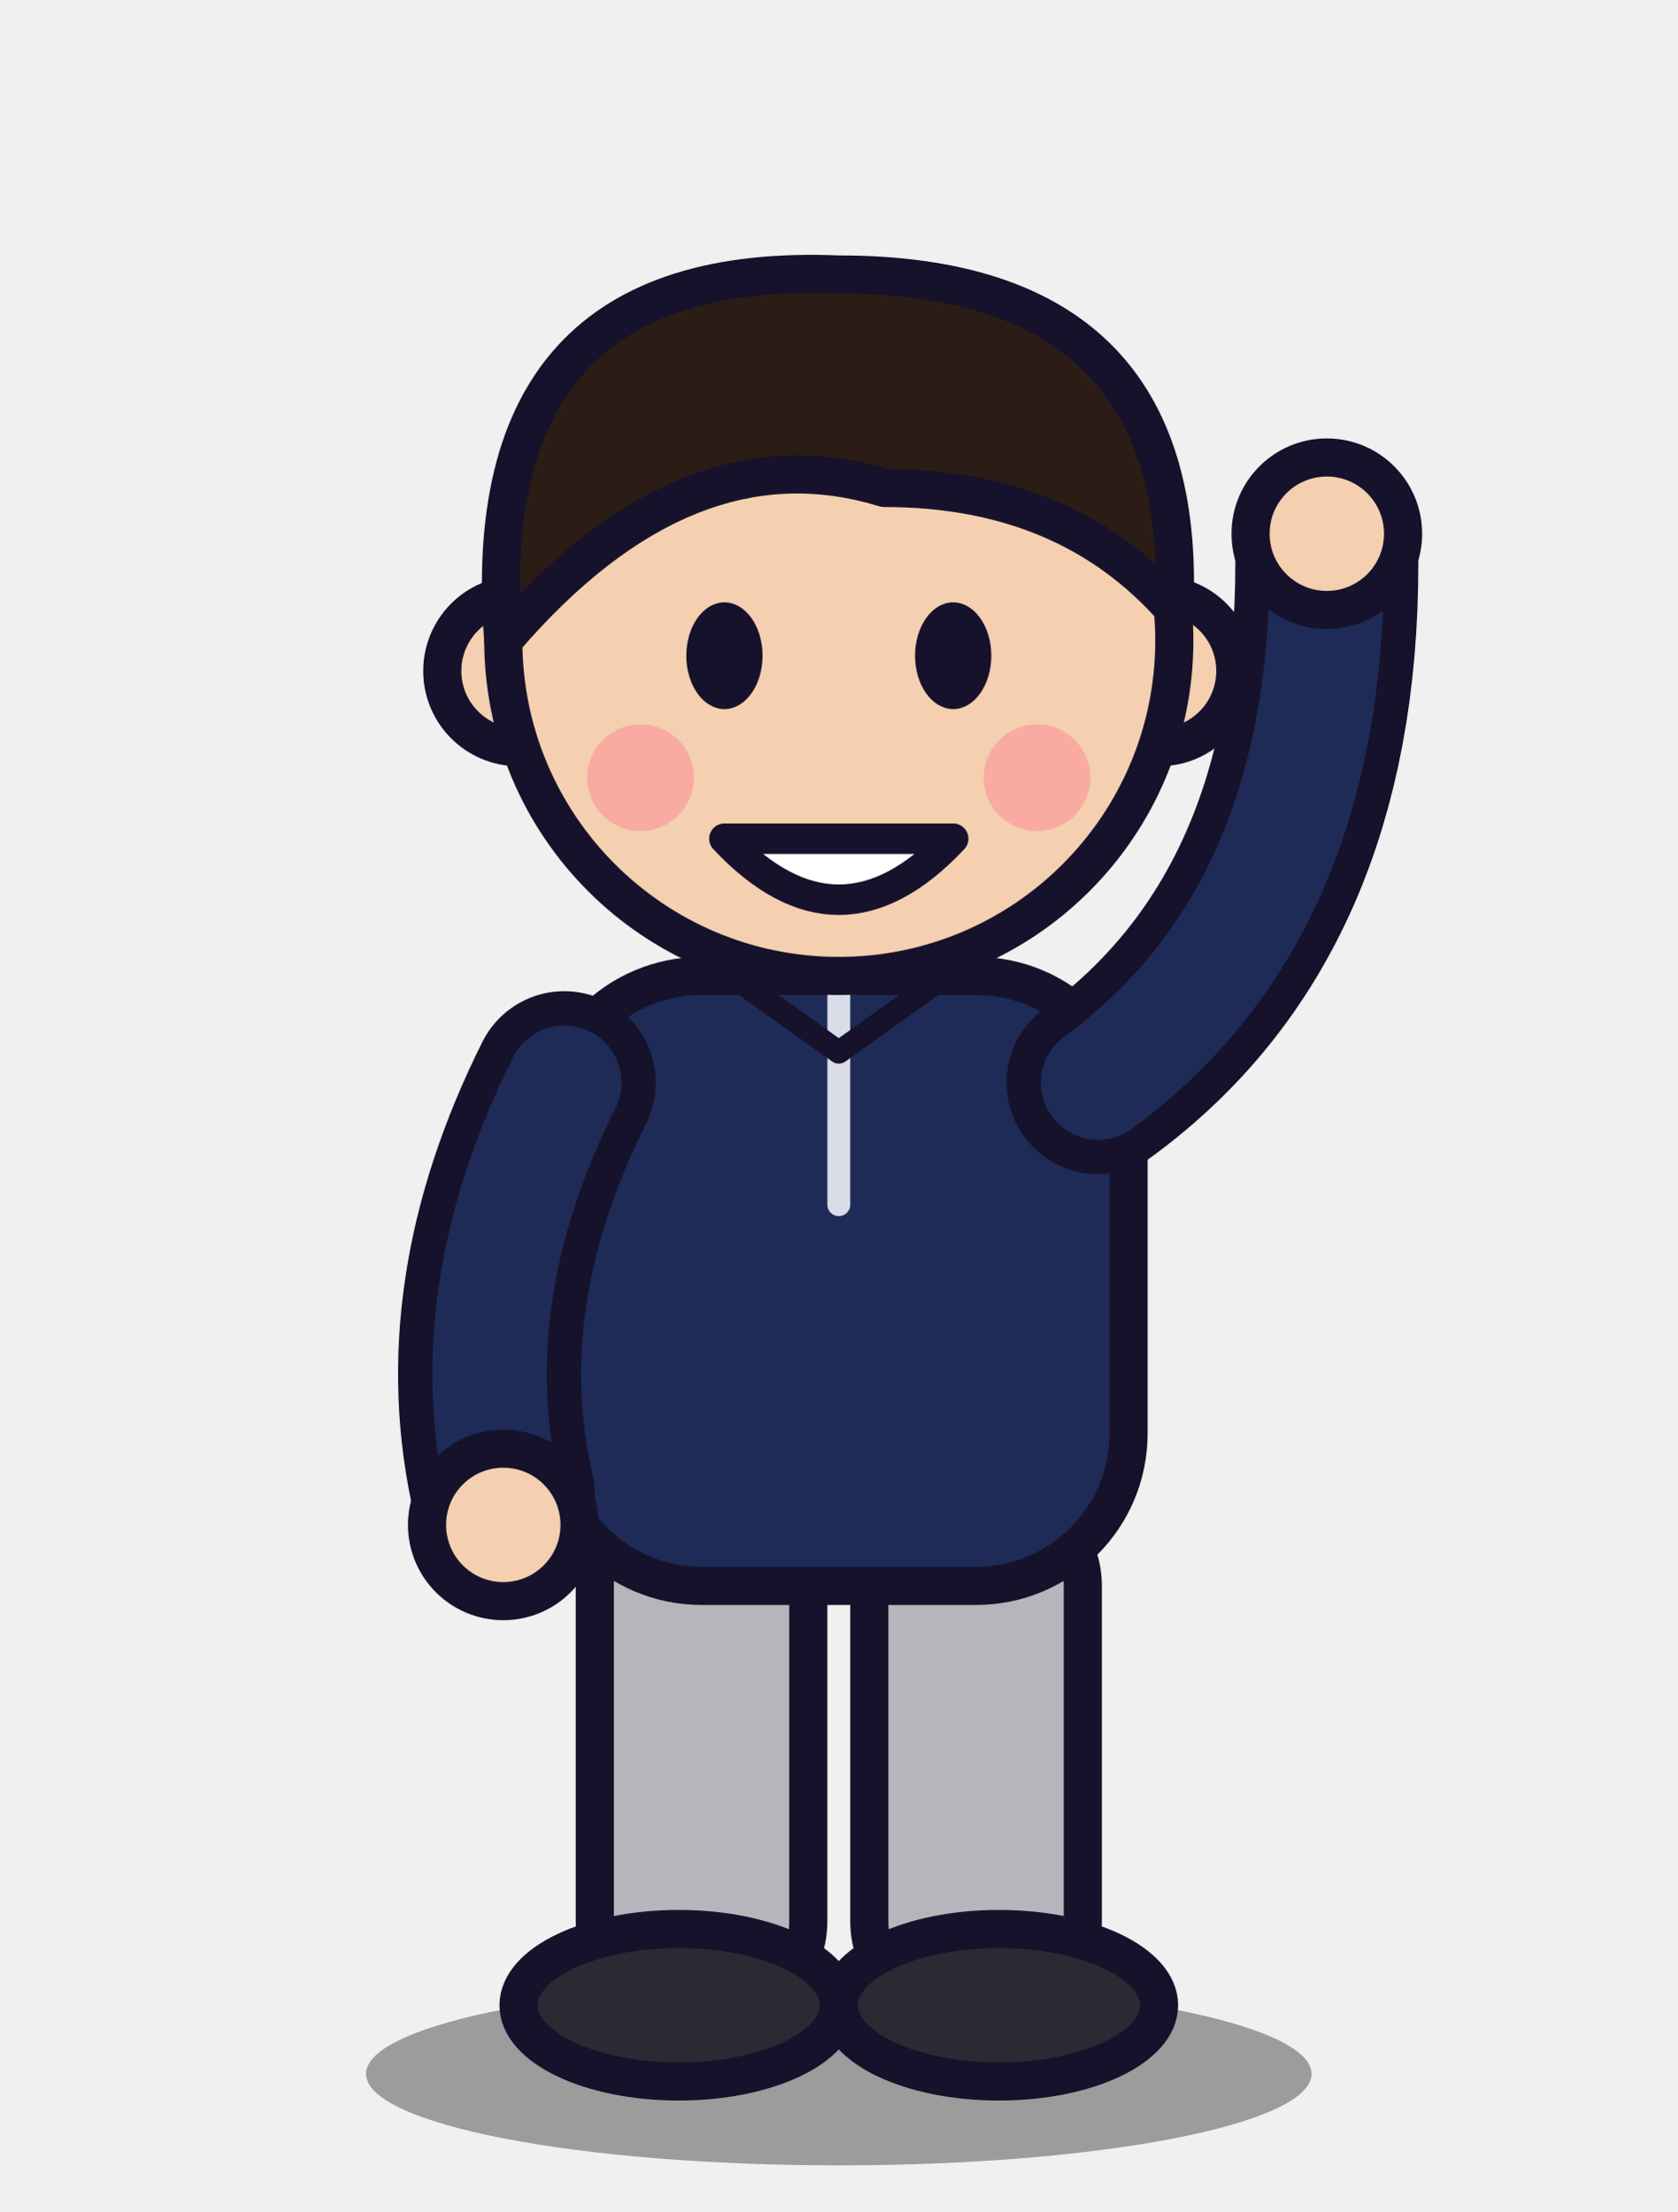
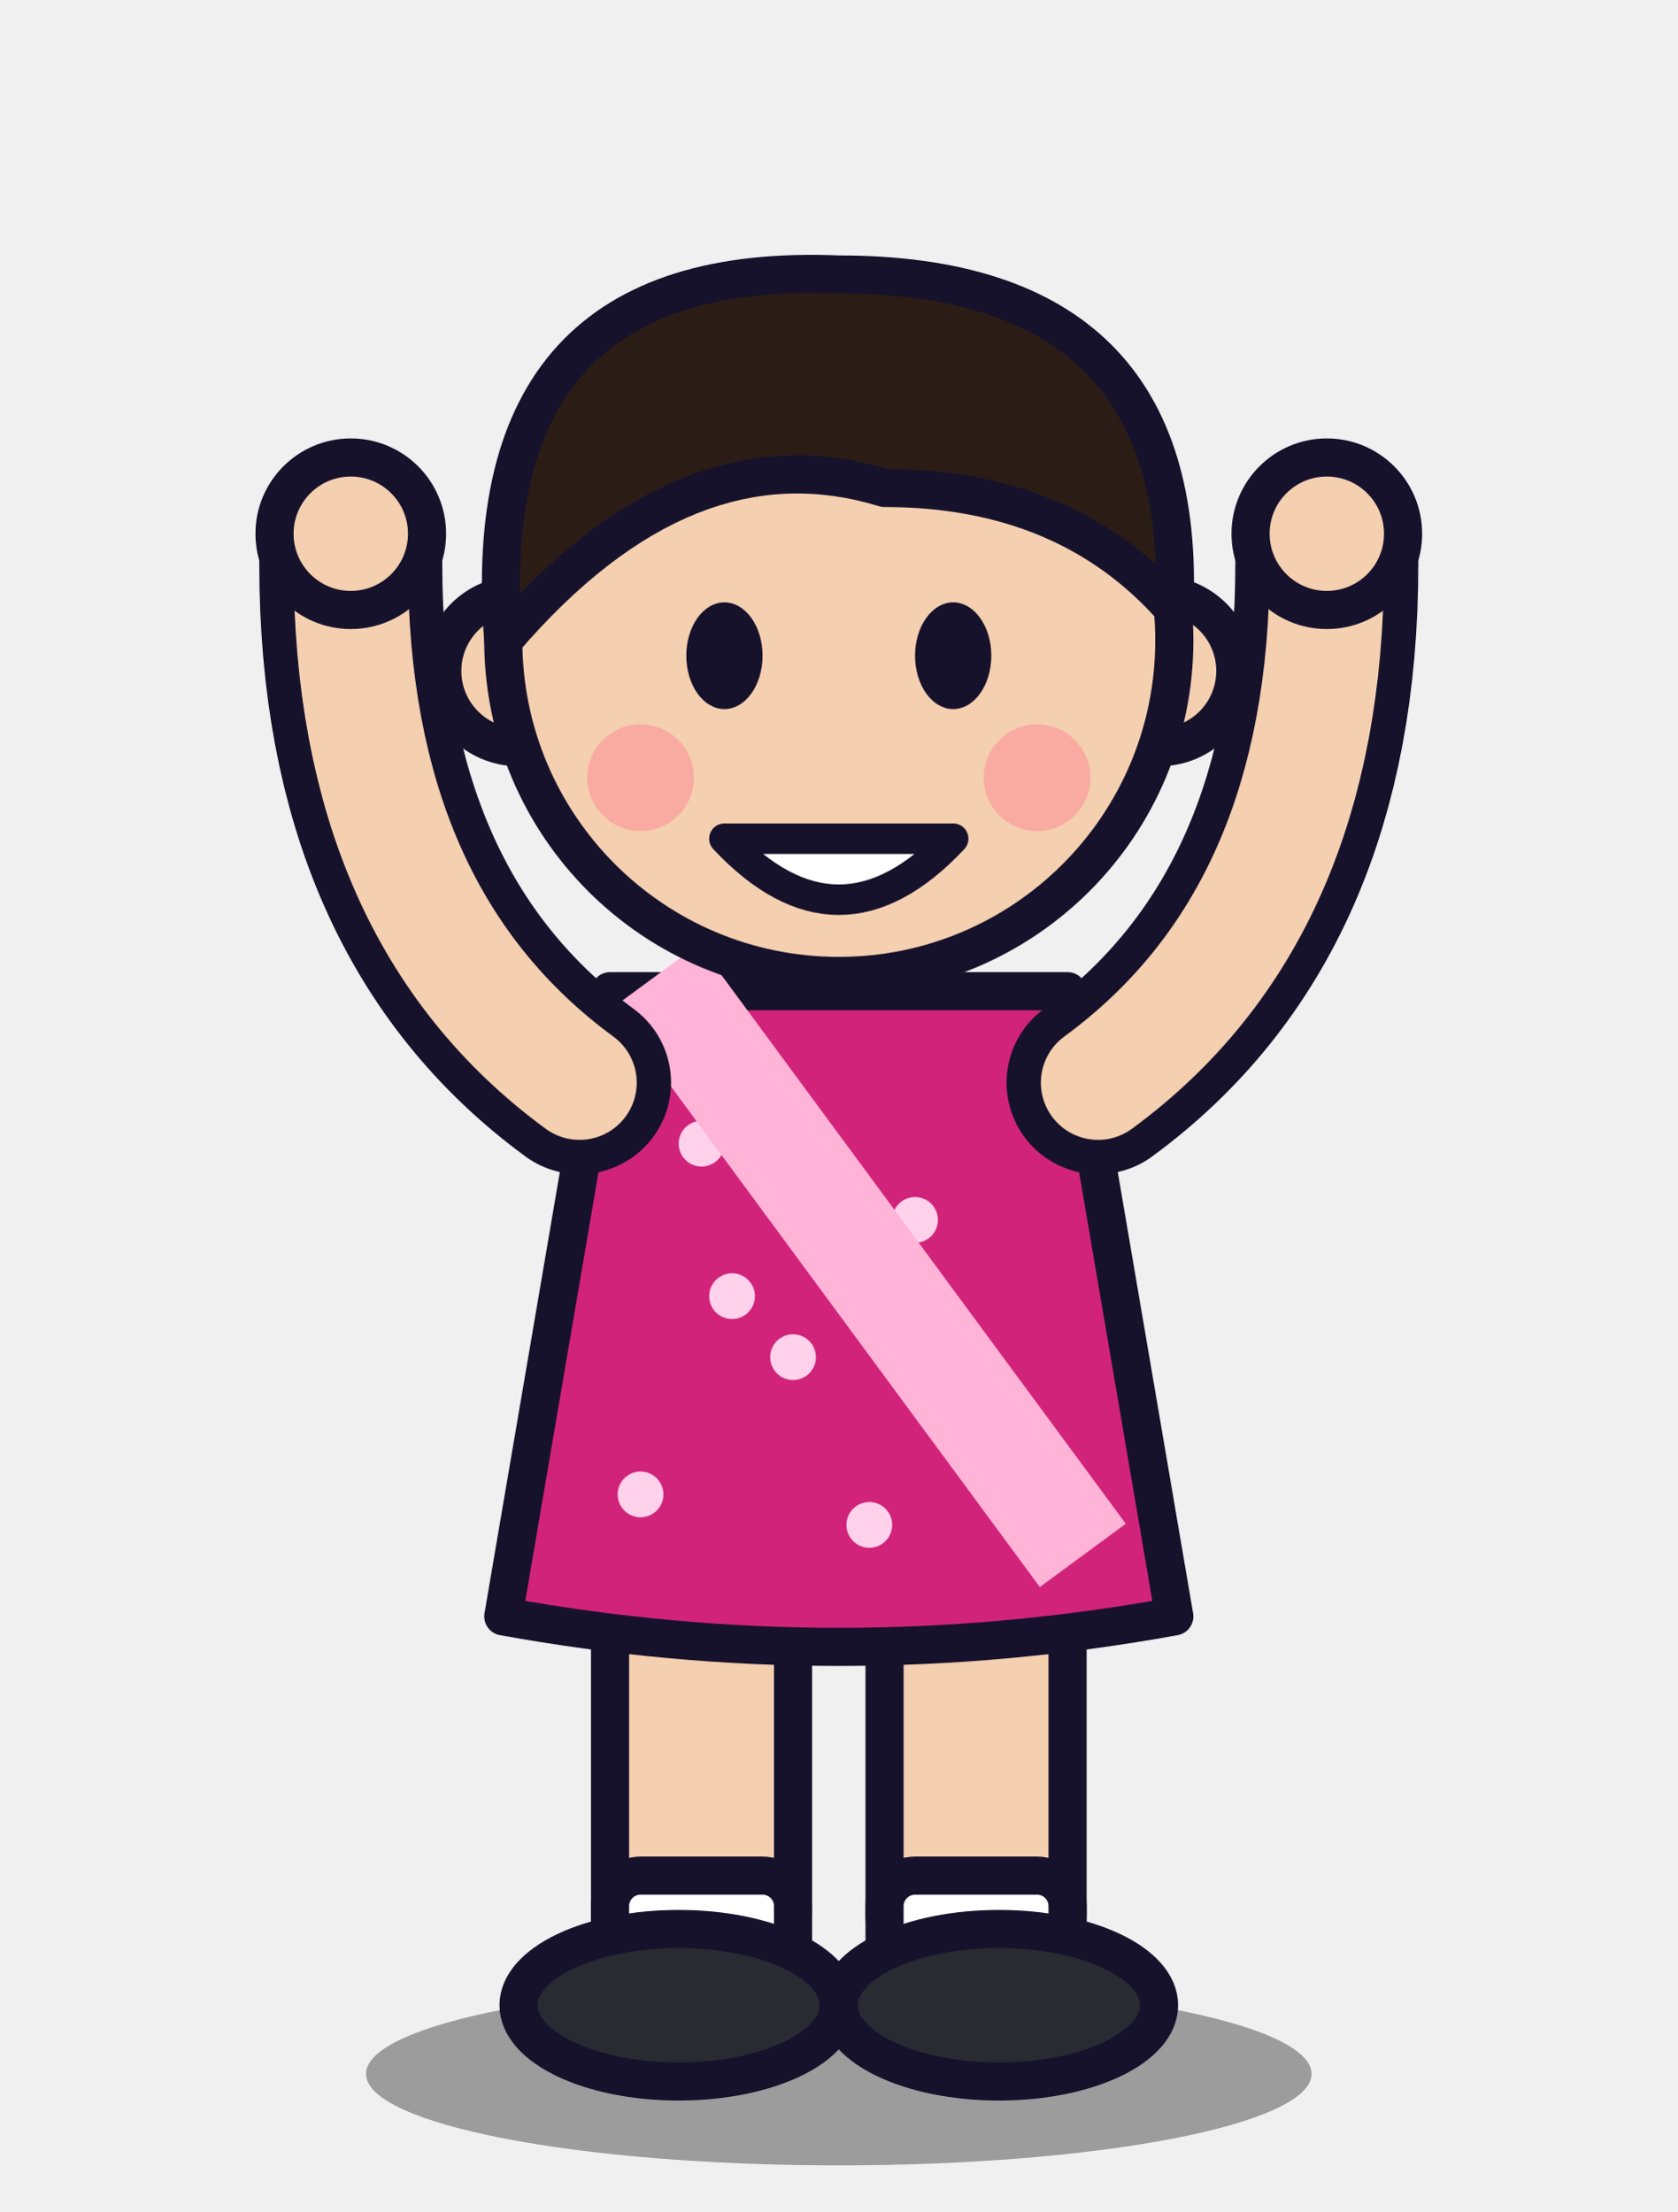
<svg xmlns="http://www.w3.org/2000/svg" viewBox="-110 -270 220 290" width="220" height="290">
  <style>.wave{transform-box:view-box;transform-origin:34px -128px;animation:wave .9s ease-in-out infinite alternate}@keyframes wave{from{transform:rotate(-10deg)}to{transform:rotate(14deg)}}@media (prefers-reduced-motion: reduce){.wave{animation:none}}</style>
  <ellipse cx="0" cy="2" rx="62" ry="12" fill="#000" opacity=".35" />
  <g transform="translate(0 0) scale(1)" stroke="#16122b" stroke-width="5" stroke-linejoin="round" stroke-linecap="round">
-     <rect x="-32" y="-74" width="28" height="68" rx="12" fill="#b4b6bb" />
+     <rect x="-30" y="-70" width="24" height="62" rx="11" fill="#f4cfb0" />
+     <rect x="-30" y="-24" width="24" height="16" rx="4" fill="#ffffff" />
    <ellipse cx="-21" cy="-7" rx="21" ry="10" fill="#2a2a33" />
-     <rect x="4" y="-74" width="28" height="68" rx="12" fill="#b4b6bb" />
+     <rect x="6" y="-70" width="24" height="62" rx="11" fill="#f4cfb0" />
+     <rect x="6" y="-24" width="24" height="16" rx="4" fill="#ffffff" />
    <ellipse cx="21" cy="-7" rx="21" ry="10" fill="#2a2a33" />
-     <rect x="-38" y="-142" width="76" height="80" rx="20" fill="#1e2b57" />
-     <path d="M0 -142 L0 -112" stroke="#d9dce6" stroke-width="3" />
-     <path d="M-14 -142 L0 -132 L14 -142" fill="none" stroke-width="3" />
+     <path d="M-30 -140 L30 -140 L44 -58 Q0 -50 -44 -58 Z" fill="#d1237a" />
+     <circle cx="-18" cy="-120" r="3" fill="#ffd1ea" stroke="none" />
+     <circle cx="10" cy="-110" r="3" fill="#ffd1ea" stroke="none" />
+     <circle cx="-6" cy="-92" r="3" fill="#ffd1ea" stroke="none" />
+     <circle cx="22" cy="-80" r="3" fill="#ffd1ea" stroke="none" />
+     <circle cx="-26" cy="-74" r="3" fill="#ffd1ea" stroke="none" />
+     <circle cx="4" cy="-70" r="3" fill="#ffd1ea" stroke="none" />
+     <circle cx="-14" cy="-100" r="3" fill="#ffd1ea" stroke="none" />
+     <circle cx="26" cy="-128" r="3" fill="#ffd1ea" stroke="none" />
+     <path d="M-24 -142 L32 -66" stroke="#ffb3d6" stroke-width="14" stroke-linecap="butt" />
+     <path d="M-24 -142 L32 -66" stroke="#16122b" stroke-width="2" fill="none" opacity=".0" />
  </g>
-   <g transform="translate(0 0) scale(1)" stroke="#16122b" stroke-width="5" stroke-linecap="round" fill="none">
-     <path d="M-36 -128 Q-50 -100 -44 -74" stroke="#16122b" stroke-width="24" />
-     <path d="M-36 -128 Q-50 -100 -44 -74" stroke="#1e2b57" stroke-width="15" />
-     <circle cx="-44" cy="-70" r="10" fill="#f4cfb0" />
+   <g transform="translate(0 0) scale(1)" stroke-linecap="round" fill="none">
+     <path d="M-34 -128 Q-64 -150 -64 -196" stroke="#16122b" stroke-width="24" />
+     <path d="M-34 -128 Q-64 -150 -64 -196" stroke="#f4cfb0" stroke-width="15" />
+     <circle cx="-64" cy="-200" r="10" fill="#f4cfb0" stroke="#16122b" stroke-width="5" />
  </g>
  <g class="wave">
    <g transform="translate(0 0) scale(1)" stroke-linecap="round" fill="none">
      <path d="M34 -128 Q64 -150 64 -196" stroke="#16122b" stroke-width="24" />
-       <path d="M34 -128 Q64 -150 64 -196" stroke="#1e2b57" stroke-width="15" />
+       <path d="M34 -128 Q64 -150 64 -196" stroke="#f4cfb0" stroke-width="15" />
      <circle cx="64" cy="-200" r="10" fill="#f4cfb0" stroke="#16122b" stroke-width="5" />
    </g>
  </g>
  <g transform="translate(0 0) scale(1)" stroke="#16122b" stroke-width="5" stroke-linejoin="round" stroke-linecap="round">
    <circle cx="-42" cy="-182" r="10" fill="#f4cfb0" />
    <circle cx="42" cy="-182" r="10" fill="#f4cfb0" />
    <circle cx="0" cy="-186" r="44" fill="#f4cfb0" />
    <path d="M-44 -186 Q-48 -236 0 -234 Q46 -234 44 -190 Q30 -206 6 -206 Q-20 -214 -44 -186Z" fill="#2b1d16" />
    <ellipse cx="-15" cy="-184" rx="5" ry="7" fill="#16122b" stroke="none" />
    <ellipse cx="15" cy="-184" rx="5" ry="7" fill="#16122b" stroke="none" />
    <circle cx="-26" cy="-168" r="7" fill="#ff7f8f" opacity=".45" stroke="none" />
    <circle cx="26" cy="-168" r="7" fill="#ff7f8f" opacity=".45" stroke="none" />
    <path d="M-15 -160 Q0 -144 15 -160 Z" fill="#fff" stroke-width="4" />
  </g>
</svg>
